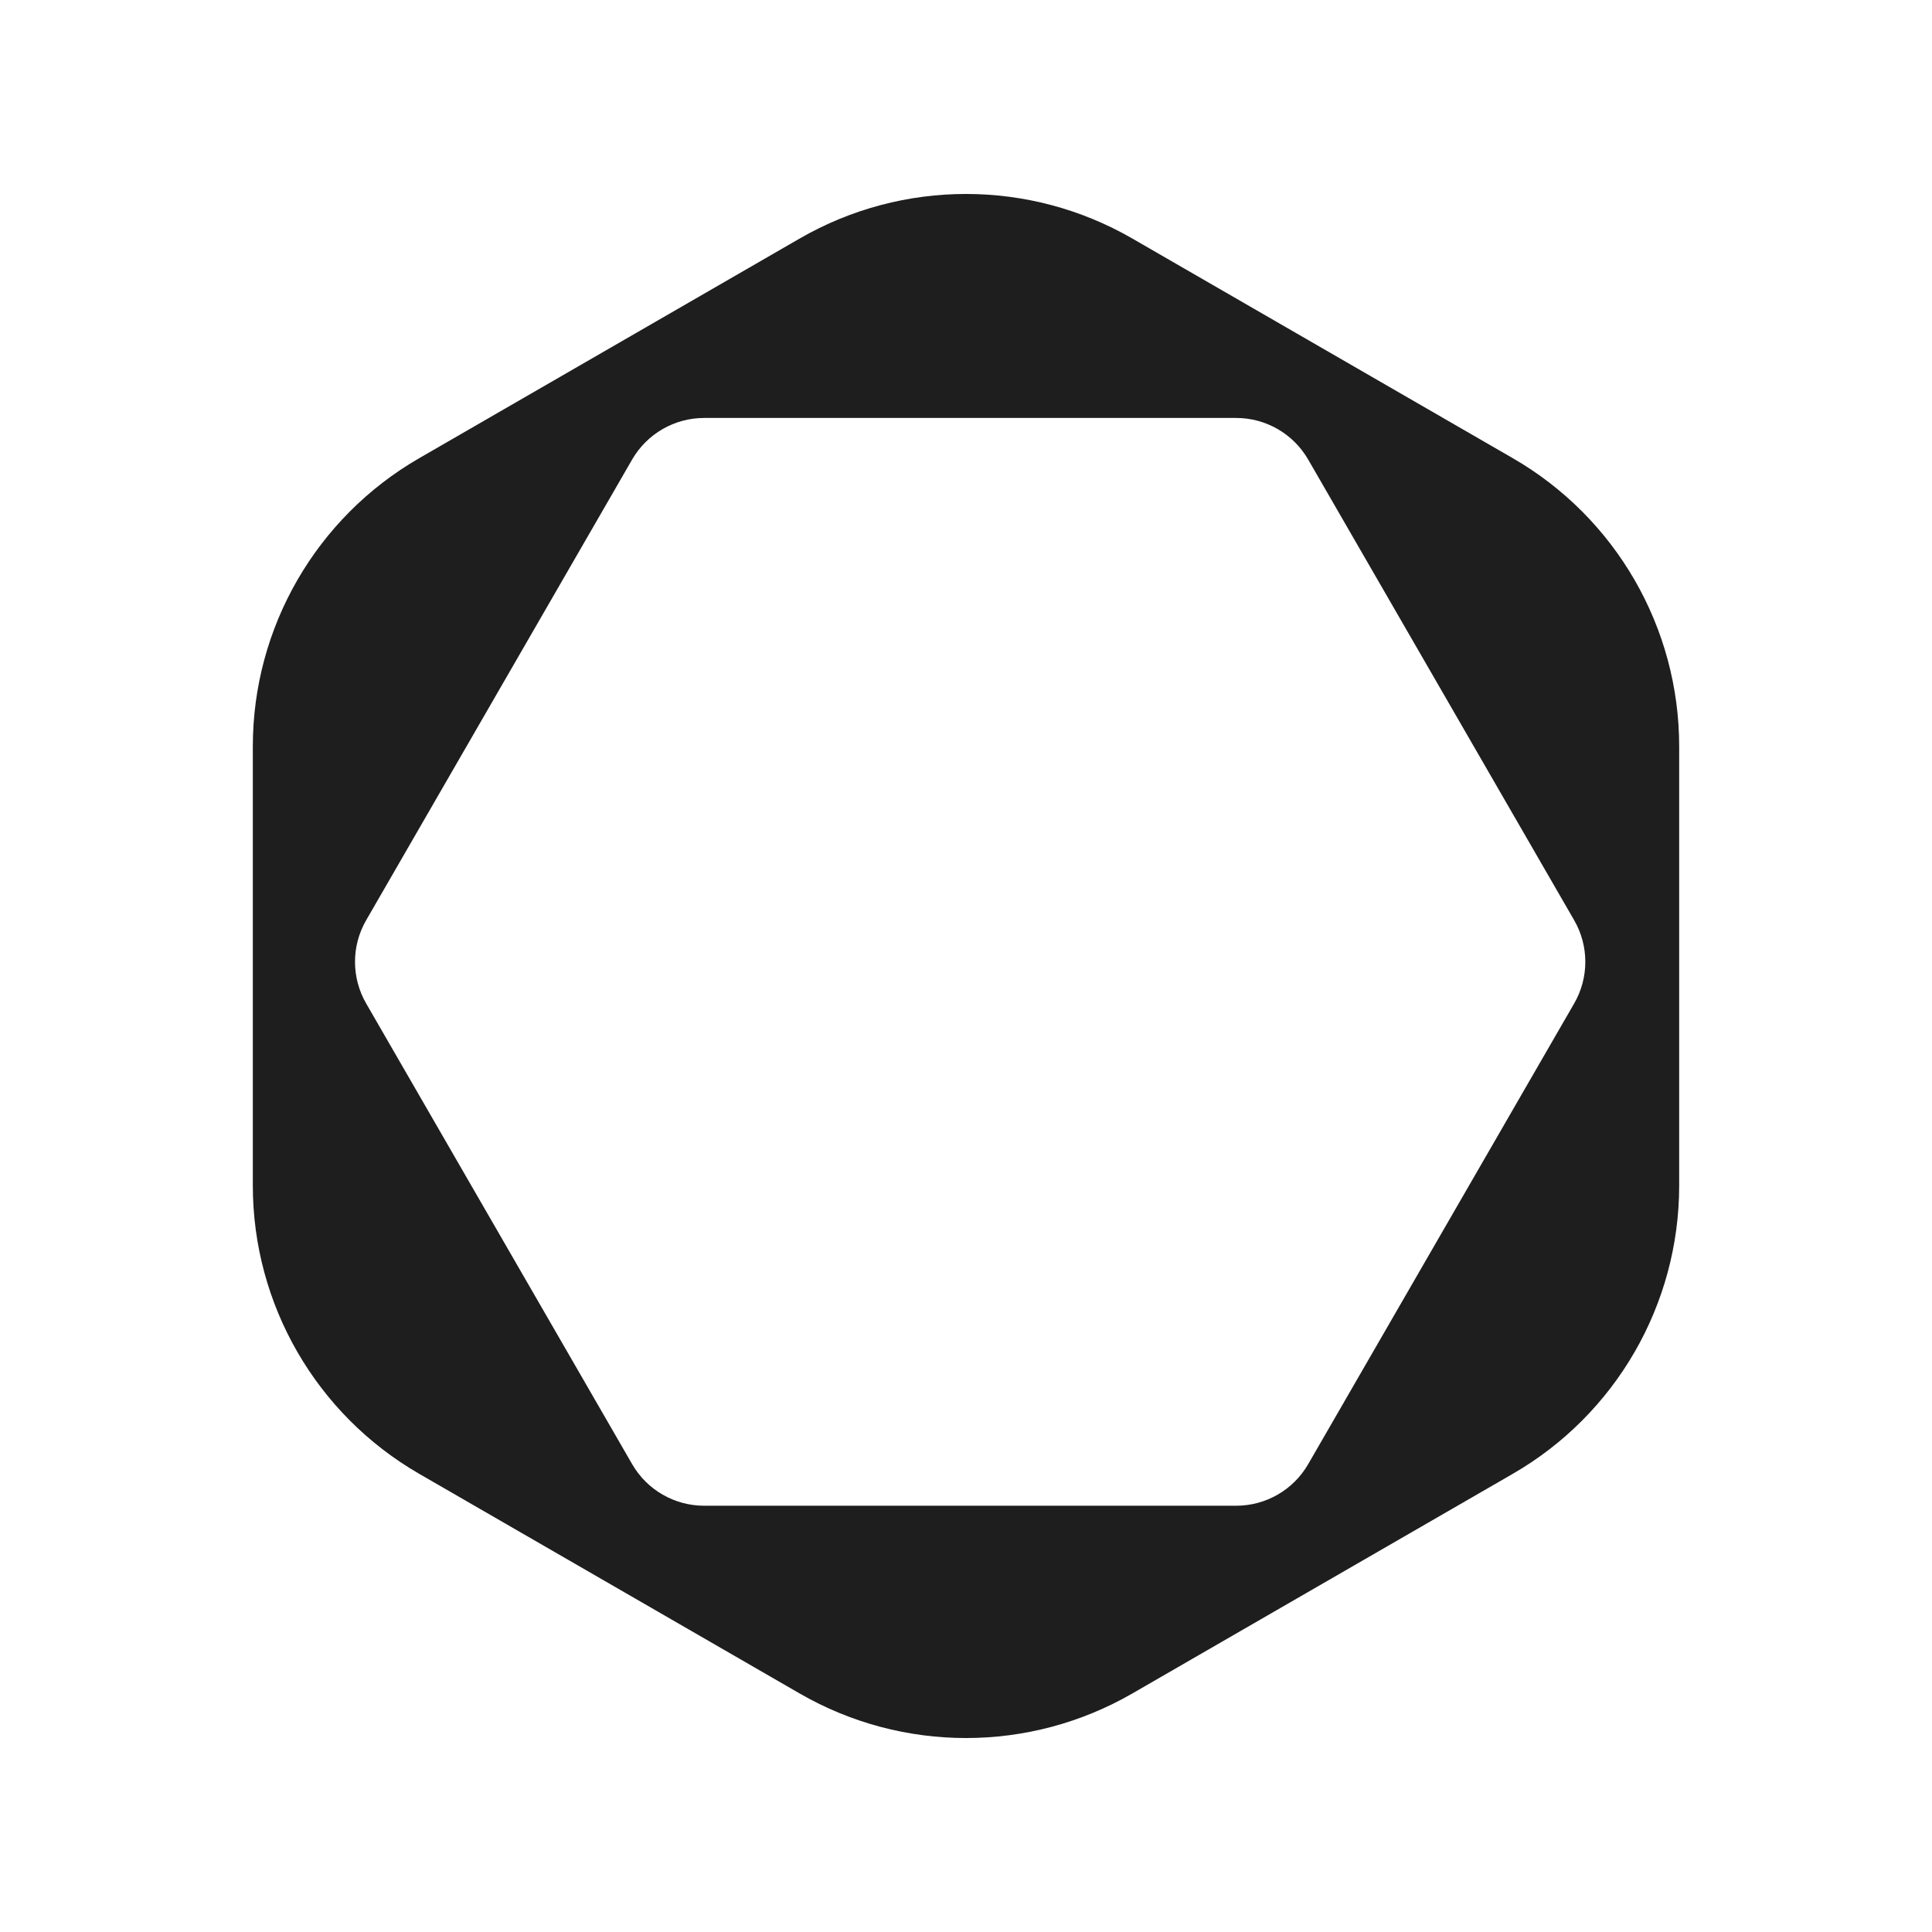
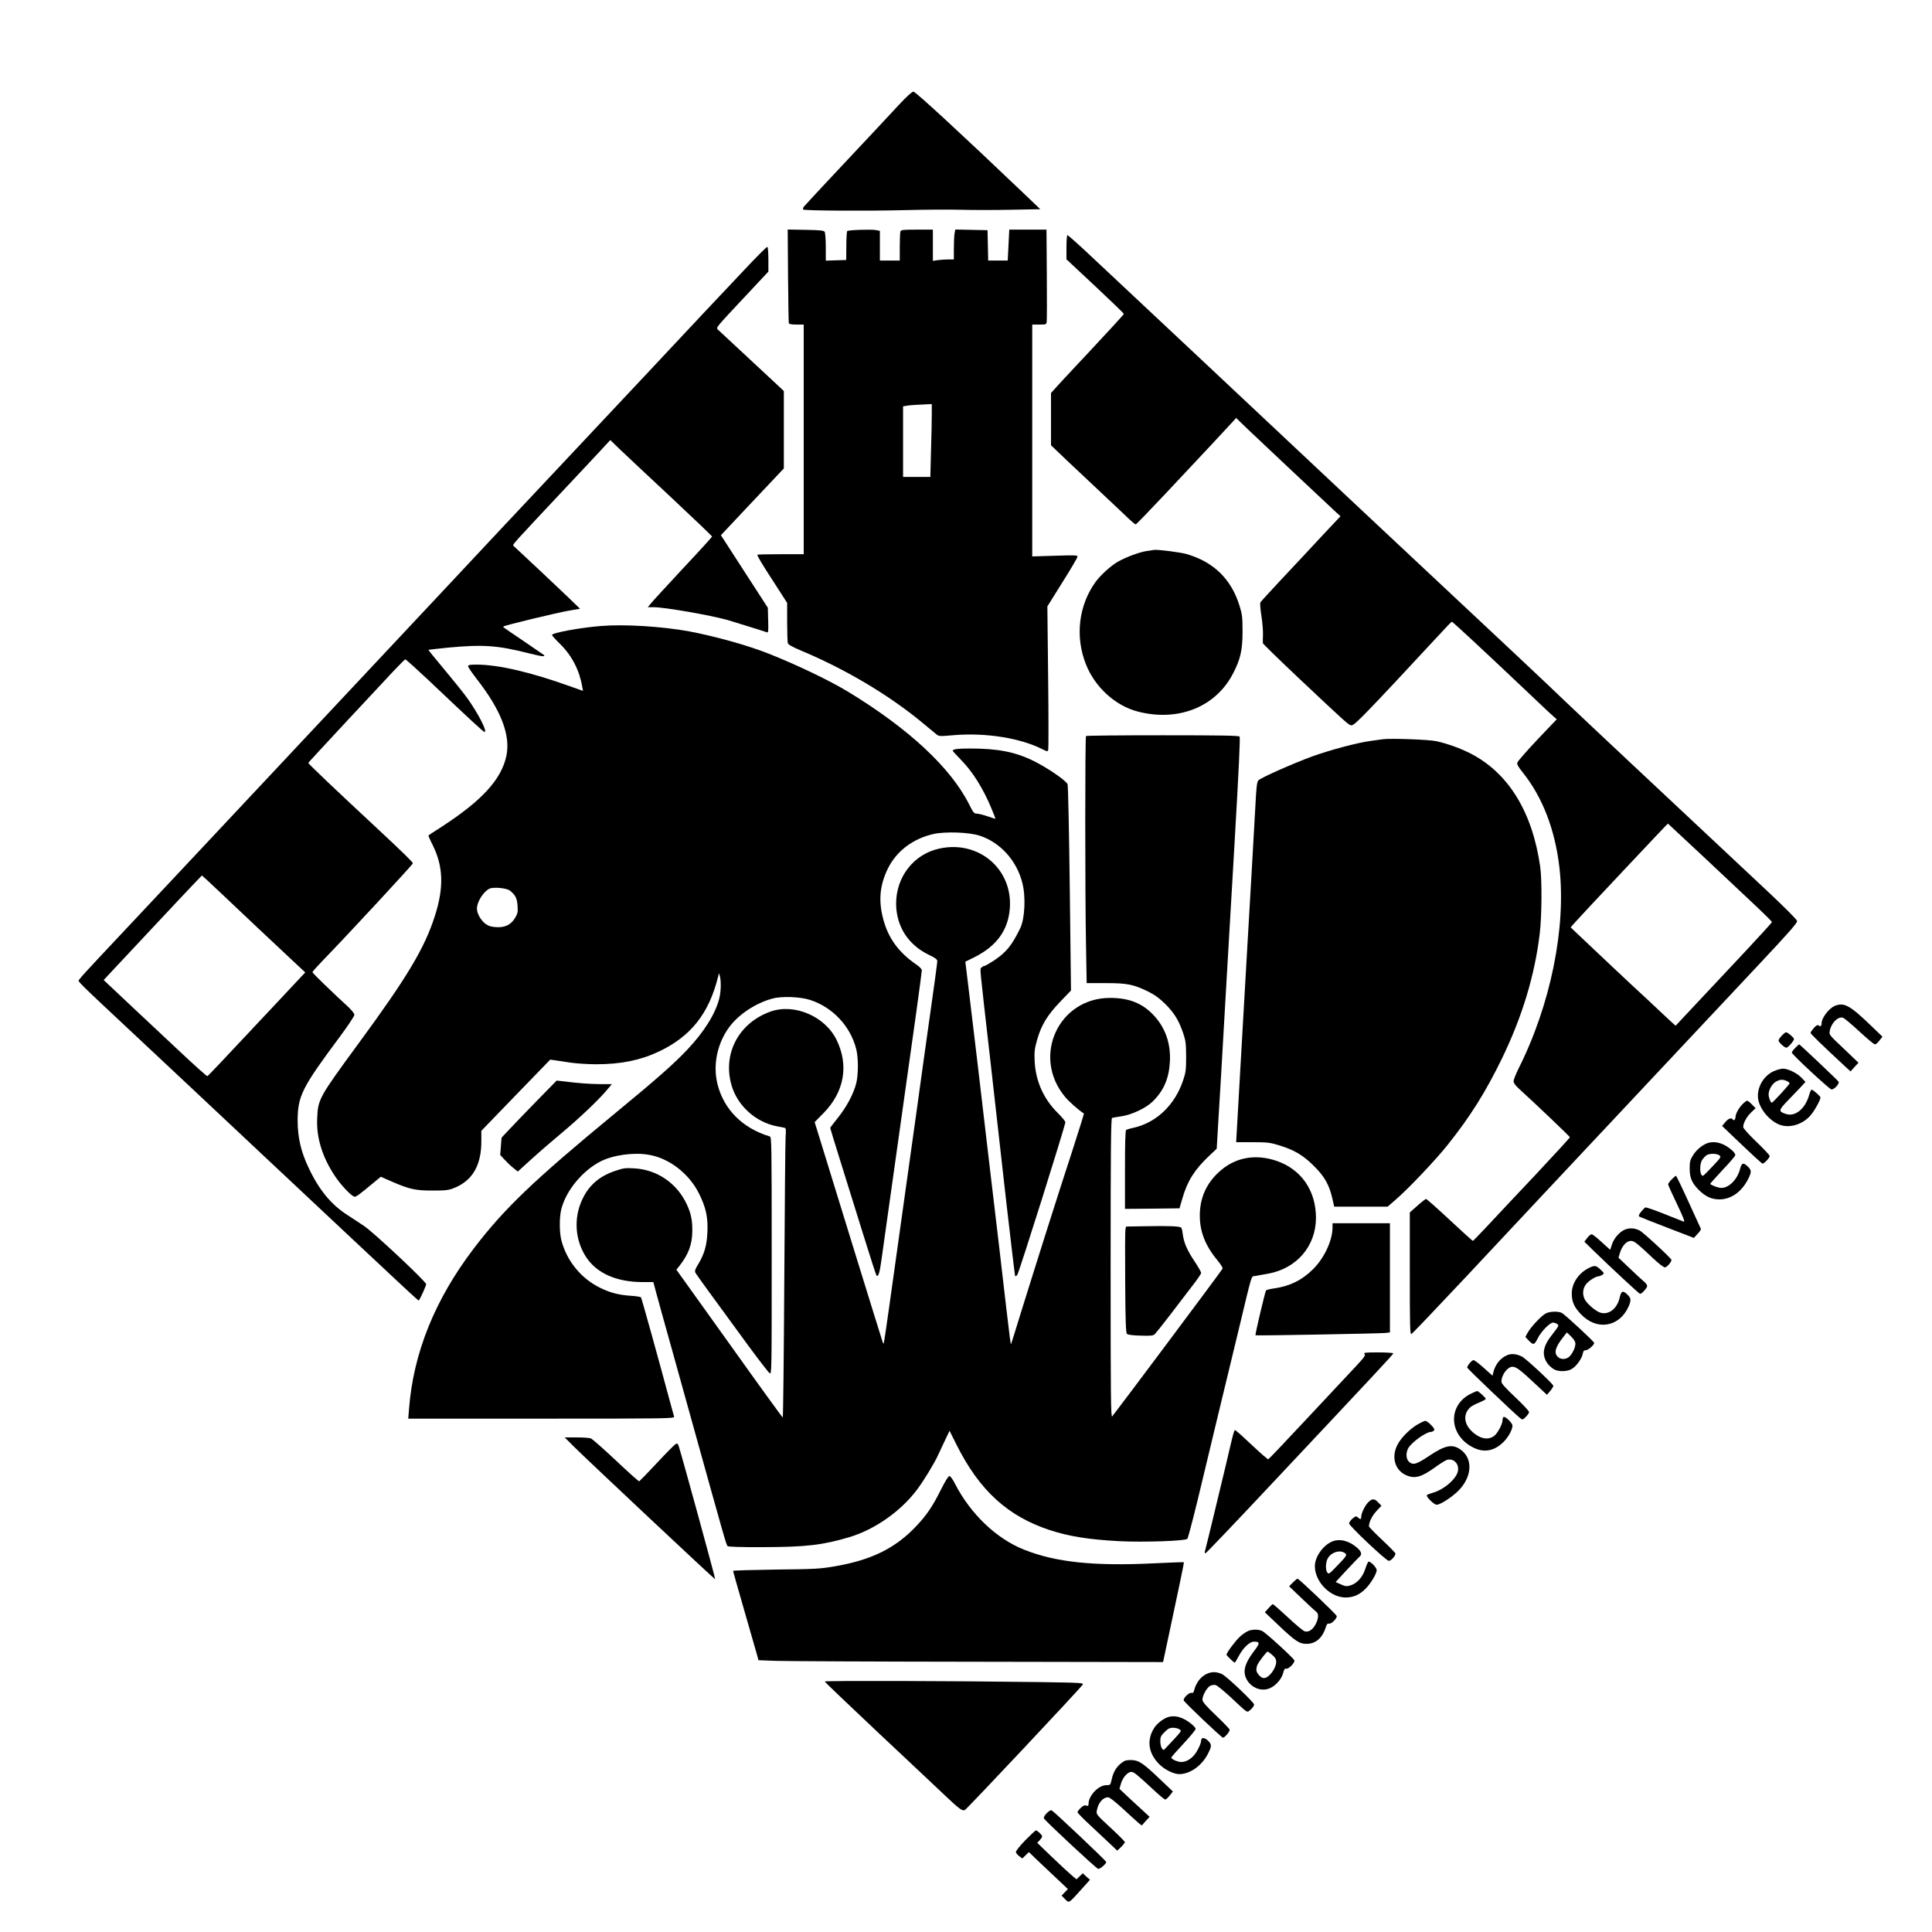
- <svg xmlns="http://www.w3.org/2000/svg" viewBox="0 0 180 180" fill="#1E1E1E" width="180" height="180">
-   <path fill-rule="evenodd" clip-rule="evenodd" d="m 105.5,22.225 c -9.592,-5.538 -21.409,-5.538 -31,0 L 39.055,42.689 C 29.463,48.227 23.555,58.461 23.555,69.536 v 40.929 c 0,11.075 5.909,21.309 15.5,26.847 l 35.445,20.464 c 9.591,5.537 21.408,5.537 31,0 l 35.445,-20.464 c 9.591,-5.537 15.5,-15.771 15.5,-26.847 V 69.536 c 0,-11.075 -5.909,-21.309 -15.5,-26.847 z M 34.113,85.738 c -1.384,2.398 -1.384,5.352 0,7.75 l 24.782,42.923 c 1.384,2.398 3.943,3.875 6.712,3.875 h 49.563 c 2.769,0 5.327,-1.477 6.711,-3.875 l 24.782,-42.923 c 1.384,-2.398 1.384,-5.352 0,-7.75 L 121.88,42.815 c -1.384,-2.398 -3.942,-3.875 -6.711,-3.875 H 65.606 c -2.769,0 -5.327,1.477 -6.712,3.875 z" style="stroke-width:0.775" />
+ <svg xmlns="http://www.w3.org/2000/svg" version="1.0" width="1750pt" height="1750pt" viewBox="0 0 1750 1750" preserveAspectRatio="xMidYMid meet">
+   <g transform="translate(0,1750) scale(0.1,-0.1)" fill="#000000" stroke="none">
+     <path d="M8140 16548 c-62 -68 -278 -298 -479 -512 -201 -214 -372 -398 -380 -408 -7 -11 -10 -22 -6 -26 11 -11 608 -14 935 -5 162 4 383 6 490 3 107 -3 314 -3 459 0 l264 5 -174 166 c-530 506 -956 899 -975 899 -13 0 -59 -42 -134 -122z" />
+     <path d="M7138 15003 c2 -230 5 -424 7 -430 3 -9 26 -13 70 -13 l65 0 0 -1040 0 -1040 -210 0 c-115 0 -210 -2 -210 -5 0 -13 38 -78 151 -251 l119 -185 0 -172 c0 -95 3 -181 6 -192 4 -14 39 -34 122 -69 399 -167 791 -400 1089 -646 63 -52 125 -103 137 -113 20 -17 32 -17 157 -6 288 24 604 -26 806 -130 38 -19 42 -19 48 -4 3 10 3 306 -1 659 l-7 641 136 218 c76 120 137 224 137 233 0 13 -24 14 -205 8 l-205 -6 0 1050 0 1050 64 0 c62 0 64 1 67 28 2 15 3 208 1 430 l-3 402 -168 0 -169 0 -7 -140 -7 -140 -89 0 -88 0 -3 138 -3 137 -146 3 -146 3 -7 -38 c-3 -21 -6 -82 -6 -135 l0 -98 -49 0 c-26 0 -69 -3 -95 -6 l-46 -7 0 142 0 141 -144 0 c-122 0 -145 -2 -150 -16 -3 -9 -6 -72 -6 -140 l0 -124 -90 0 -90 0 0 135 0 134 -35 7 c-44 8 -251 1 -261 -9 -4 -4 -8 -65 -8 -135 l-1 -127 -92 -3 -93 -3 0 123 c0 68 -5 130 -10 138 -7 12 -41 16 -172 18 l-163 3 3 -418z m1302 -1260 c0 -54 -3 -203 -7 -330 l-6 -233 -124 0 -123 0 0 320 0 319 33 6 c30 5 88 9 185 13 l42 2 0 -97z" />
+     <path d="M9660 15261 l0 -110 260 -243 c143 -134 260 -247 260 -251 0 -5 -132 -149 -292 -320 -161 -172 -310 -331 -330 -355 l-38 -42 0 -237 0 -236 53 -51 c28 -28 158 -150 287 -271 129 -121 276 -259 326 -307 49 -49 95 -88 101 -88 5 0 124 123 265 273 140 149 324 346 409 436 85 91 172 185 195 210 l41 45 114 -110 c111 -106 701 -660 787 -740 l44 -40 -169 -180 c-92 -99 -253 -272 -358 -383 -104 -112 -194 -209 -198 -217 -5 -8 -1 -60 8 -117 9 -56 16 -133 15 -172 -1 -38 -2 -75 -1 -81 1 -6 137 -139 302 -295 463 -436 477 -449 501 -449 29 0 120 94 823 851 44 48 82 87 85 88 7 1 305 -276 730 -679 91 -87 177 -168 193 -181 l28 -24 -176 -185 c-96 -102 -177 -195 -181 -207 -4 -17 7 -38 49 -90 178 -222 292 -515 332 -859 63 -542 -79 -1245 -371 -1825 -24 -49 -44 -99 -44 -113 0 -15 16 -38 48 -67 154 -140 462 -434 462 -440 0 -5 -143 -160 -317 -346 -175 -185 -372 -395 -437 -465 -66 -70 -122 -128 -125 -128 -3 0 -98 86 -210 190 -112 105 -208 190 -214 190 -5 0 -40 -27 -78 -61 l-69 -61 0 -554 c0 -472 2 -553 14 -548 8 3 227 233 488 511 593 634 411 440 2666 2843 264 281 342 370 340 387 -2 14 -108 120 -288 289 -504 473 -757 710 -1226 1149 -252 236 -515 484 -584 550 -69 67 -262 249 -429 406 -451 421 -2521 2363 -2841 2665 -127 119 -815 764 -1058 992 -95 89 -178 162 -183 162 -5 0 -9 -49 -9 -109z m5788 -5538 c186 -175 397 -374 470 -442 72 -68 132 -128 132 -133 0 -5 -105 -120 -232 -256 -261 -278 -506 -539 -587 -626 l-53 -57 -32 28 c-17 15 -71 66 -121 113 -49 47 -148 139 -220 205 -110 102 -208 195 -533 502 l-45 43 34 39 c40 47 843 901 847 901 1 0 154 -143 340 -317z" />
+     <path d="M6734 15047 c-115 -122 -279 -296 -365 -387 -85 -91 -326 -347 -534 -570 -209 -223 -555 -592 -770 -820 -215 -228 -730 -777 -1144 -1220 -415 -443 -847 -904 -961 -1025 -113 -121 -282 -301 -375 -400 -393 -420 -1524 -1625 -1682 -1793 -95 -101 -178 -192 -183 -202 -14 -26 -78 38 630 -625 141 -132 616 -577 1055 -990 1381 -1296 1384 -1299 1389 -1294 13 15 66 132 66 147 0 23 -471 465 -561 526 -35 24 -103 68 -150 99 -149 95 -259 228 -353 428 -70 146 -100 277 -100 429 1 222 39 298 376 751 76 102 138 195 138 206 0 12 -23 41 -52 69 -155 142 -328 310 -328 318 0 5 42 52 93 105 207 212 817 871 817 881 0 10 -90 98 -286 281 -428 398 -664 623 -662 629 2 4 154 168 338 366 184 197 379 406 433 464 55 58 103 106 107 108 4 2 97 -82 207 -185 402 -381 502 -473 512 -473 28 0 -54 162 -152 300 -33 47 -128 165 -210 263 -82 98 -148 179 -146 181 2 1 83 10 179 20 313 29 444 21 724 -50 129 -32 163 -36 140 -15 -5 4 -88 61 -184 126 -205 139 -185 124 -178 131 10 10 490 126 593 143 l99 17 -114 110 c-88 85 -378 357 -487 458 -14 13 -31 -7 507 566 163 173 312 333 332 355 l36 39 93 -90 c52 -49 259 -244 462 -433 202 -189 367 -347 367 -351 0 -4 -117 -133 -261 -286 -143 -154 -274 -296 -290 -316 l-31 -38 51 0 c101 0 509 -71 671 -116 57 -17 335 -103 358 -112 11 -4 13 17 10 109 l-3 114 -213 329 -212 328 218 232 c120 127 248 263 285 302 l67 71 0 351 0 350 -67 63 c-85 79 -513 477 -532 495 -17 16 -14 19 257 308 l202 216 0 109 c0 60 -4 112 -9 115 -5 3 -102 -94 -217 -217z m-4740 -5630 c147 -140 523 -494 700 -659 l71 -66 -46 -49 c-25 -26 -153 -163 -284 -303 -438 -467 -549 -585 -557 -588 -4 -2 -117 99 -250 224 -134 125 -343 322 -466 437 l-223 210 29 31 c16 17 107 115 203 217 96 102 282 301 414 442 132 141 242 256 244 257 2 0 76 -69 165 -153z" />
+     <path d="M10388 12509 c-65 -9 -191 -56 -264 -98 -63 -37 -152 -117 -198 -179 -156 -213 -190 -498 -89 -751 82 -206 265 -373 468 -426 366 -95 706 40 863 343 68 130 87 213 87 382 0 131 -3 154 -28 235 -75 240 -233 394 -477 466 -54 16 -258 42 -295 38 -5 -1 -35 -5 -67 -10z" />
+     <path d="M5445 11830 c-188 -15 -445 -62 -445 -82 0 -5 35 -44 78 -86 103 -102 172 -237 196 -384 l7 -36 -113 40 c-362 130 -655 198 -852 198 -61 0 -76 -3 -76 -15 0 -8 34 -58 75 -111 223 -285 311 -512 272 -700 -45 -212 -218 -403 -582 -640 -66 -42 -122 -79 -124 -81 -2 -2 14 -40 37 -85 98 -196 104 -386 21 -645 -93 -291 -250 -554 -691 -1154 -359 -490 -368 -505 -375 -679 -8 -175 46 -351 161 -523 56 -85 154 -187 179 -187 15 0 46 23 166 123 l70 58 103 -45 c159 -69 212 -80 368 -80 118 0 142 3 193 23 166 66 247 205 247 422 l0 96 312 323 312 322 41 -6 c22 -3 85 -12 140 -21 55 -8 161 -15 235 -15 224 0 400 36 566 114 292 138 456 345 539 681 l8 30 7 -25 c13 -43 11 -143 -5 -205 -36 -139 -134 -297 -286 -459 -120 -128 -277 -267 -661 -583 -734 -605 -1001 -860 -1276 -1221 -352 -462 -548 -946 -587 -1454 l-7 -88 1207 0 c1144 0 1206 1 1201 18 -3 9 -18 67 -35 127 -101 377 -258 942 -265 954 -3 4 -45 11 -93 14 -108 7 -186 27 -279 73 -171 84 -301 244 -349 429 -19 75 -19 213 0 285 44 168 192 347 355 430 114 58 299 84 437 60 186 -31 368 -173 457 -356 60 -121 79 -209 74 -338 -5 -126 -27 -203 -84 -298 -29 -47 -33 -61 -24 -78 11 -20 150 -211 479 -660 95 -129 181 -240 192 -248 19 -13 19 4 19 1063 0 1016 -1 1076 -17 1081 -246 74 -415 243 -473 470 -45 176 -4 374 108 524 86 114 237 214 389 255 83 23 252 17 343 -13 202 -66 362 -236 415 -442 21 -82 21 -234 0 -315 -24 -94 -87 -212 -164 -308 -39 -48 -71 -91 -71 -94 0 -3 41 -137 91 -297 50 -160 142 -457 206 -661 63 -203 118 -374 122 -378 16 -17 29 22 44 133 9 63 41 291 71 505 74 527 185 1312 246 1749 27 197 50 367 50 377 0 10 -20 32 -47 50 -162 111 -256 239 -302 411 -45 167 -33 306 39 456 77 160 228 276 417 318 105 23 321 16 415 -15 187 -60 337 -225 388 -427 33 -126 23 -326 -19 -412 -77 -158 -125 -216 -237 -292 -42 -27 -81 -50 -89 -50 -7 0 -18 -7 -25 -15 -15 -17 -22 58 81 -845 38 -338 103 -914 144 -1279 42 -366 78 -667 80 -670 3 -3 12 2 19 10 14 14 436 1355 436 1384 0 9 -31 46 -68 83 -129 127 -201 289 -210 468 -4 89 -1 113 22 195 38 134 93 224 209 345 l98 102 -11 924 c-6 507 -15 933 -20 945 -13 32 -180 147 -305 209 -167 83 -326 114 -579 114 -112 0 -156 -6 -156 -20 0 -4 33 -41 73 -81 107 -108 203 -262 278 -443 21 -50 37 -92 36 -93 -1 0 -33 9 -72 23 -38 13 -82 24 -97 24 -25 0 -33 10 -69 83 -168 334 -548 687 -1095 1020 -170 103 -459 242 -721 346 -188 75 -487 158 -720 202 -247 45 -584 66 -798 49z m-828 -2396 c50 -38 67 -70 71 -139 4 -55 1 -70 -21 -107 -37 -64 -92 -91 -172 -86 -49 3 -70 10 -99 31 -42 33 -76 93 -76 137 0 62 60 156 115 181 37 16 152 5 182 -17z" />
+     <path d="M9837 10833 c-9 -8 -9 -1431 0 -1888 l6 -350 171 0 c197 0 251 -11 385 -76 62 -31 102 -60 156 -113 81 -81 121 -146 161 -261 24 -71 27 -94 28 -215 0 -120 -3 -144 -27 -215 -74 -222 -239 -381 -444 -429 -34 -7 -66 -17 -72 -21 -8 -4 -11 -118 -11 -361 l0 -354 247 2 247 3 26 90 c46 159 111 261 242 385 l69 65 14 240 c14 226 27 443 76 1300 11 198 45 770 74 1270 36 624 50 914 43 923 -8 9 -160 12 -698 12 -377 0 -690 -3 -693 -7z" />
+     <path d="M12525 10804 c-16 -2 -65 -9 -108 -15 -122 -16 -368 -82 -532 -141 -174 -64 -463 -192 -486 -216 -14 -14 -19 -58 -28 -237 -7 -121 -23 -407 -36 -635 -13 -228 -36 -617 -50 -865 -14 -247 -36 -641 -50 -875 -13 -234 -27 -479 -31 -545 l-7 -121 149 0 c133 0 158 -3 239 -28 138 -42 217 -89 315 -186 98 -97 139 -170 168 -294 l17 -76 242 0 242 0 68 59 c121 104 366 363 476 501 207 260 343 477 492 783 183 378 297 752 342 1132 19 157 21 485 4 605 -71 496 -287 847 -629 1024 -95 48 -201 87 -309 112 -66 15 -417 28 -488 18z" />
+     <path d="M8510 9814 c-234 -50 -395 -258 -393 -504 3 -202 109 -367 293 -457 63 -30 79 -42 80 -60 0 -12 -31 -244 -70 -515 -38 -271 -90 -639 -114 -818 -41 -296 -132 -943 -252 -1800 -25 -179 -47 -327 -50 -329 -2 -2 -6 2 -8 10 -17 49 -484 1562 -572 1850 l-45 145 79 80 c189 192 233 432 120 664 -104 215 -386 335 -602 256 -287 -104 -433 -384 -349 -669 54 -184 220 -333 411 -369 32 -6 63 -12 71 -14 10 -3 12 -21 7 -82 -3 -42 -8 -632 -12 -1309 -4 -678 -10 -1233 -14 -1233 -3 0 -213 289 -465 643 -253 353 -468 654 -479 669 l-19 27 30 38 c81 105 113 193 114 313 1 99 -12 161 -52 245 -89 189 -269 311 -474 322 -79 5 -100 2 -170 -22 -145 -48 -240 -130 -300 -258 -81 -170 -67 -373 37 -528 96 -143 273 -221 505 -222 l101 0 27 -101 c15 -56 74 -270 132 -476 57 -206 137 -494 178 -640 317 -1140 323 -1162 336 -1175 6 -6 121 -10 322 -9 391 1 540 19 782 91 229 69 463 233 611 429 60 80 159 242 191 314 12 25 39 84 62 132 l42 88 64 -128 c207 -413 464 -647 845 -772 175 -57 350 -85 630 -100 220 -11 596 2 615 21 6 8 49 169 95 359 45 190 131 548 191 795 60 248 141 583 180 745 128 533 110 474 150 482 19 4 71 14 115 21 260 47 434 250 434 507 -1 247 -133 438 -357 515 -195 66 -380 31 -523 -102 -113 -104 -171 -234 -172 -387 -2 -148 48 -277 158 -410 34 -41 52 -71 47 -79 -20 -34 -978 -1314 -999 -1337 -12 -12 -14 187 -14 1343 0 1078 3 1358 13 1361 6 2 46 9 87 15 93 14 217 73 278 131 103 99 151 211 159 365 8 165 -41 305 -147 419 -102 108 -220 156 -391 157 -471 3 -716 -531 -412 -896 38 -46 122 -120 171 -151 2 -2 -46 -155 -106 -341 -125 -381 -327 -1020 -457 -1438 -47 -154 -89 -287 -92 -295 -10 -27 1 -111 -113 870 -33 283 -69 587 -80 675 -24 199 -44 373 -115 980 -31 264 -69 580 -84 702 l-27 222 81 40 c202 101 307 245 322 443 27 356 -282 619 -637 542z" />
+     <path d="M16620 8389 c-52 -21 -120 -109 -120 -157 0 -26 -11 -34 -26 -21 -10 8 -21 3 -44 -22 -16 -19 -30 -38 -30 -45 0 -9 104 -110 308 -299 l54 -50 36 40 36 39 -133 127 c-132 124 -134 127 -127 161 13 71 73 132 118 120 12 -3 78 -58 149 -124 70 -65 134 -118 142 -118 8 0 27 16 41 35 l27 35 -104 100 c-192 185 -243 212 -327 179z" />
+     <path d="M16139 8119 c-16 -17 -29 -37 -29 -43 0 -17 53 -66 71 -66 15 0 69 62 69 79 0 12 -58 61 -72 61 -5 0 -23 -14 -39 -31z" />
+     <path d="M16261 8008 c-17 -17 -31 -37 -31 -42 0 -16 338 -330 359 -334 23 -4 75 52 65 70 -10 15 -351 338 -357 338 -3 0 -19 -14 -36 -32z" />
+     <path d="M16064 7796 c-93 -43 -153 -152 -139 -250 14 -90 98 -193 188 -231 91 -38 211 -4 286 81 35 40 91 140 91 163 0 11 -68 71 -80 71 -5 0 -14 -19 -21 -42 -34 -129 -127 -207 -213 -178 -68 22 -67 33 15 118 41 42 94 98 119 124 l44 48 -34 36 c-42 44 -123 84 -170 84 -19 0 -58 -11 -86 -24z m121 -88 c14 -6 25 -16 25 -21 0 -9 -146 -169 -160 -175 -10 -4 -30 46 -30 74 0 40 30 95 64 115 36 22 64 24 101 7z" />
+     <path d="M4853 7519 c-104 -107 -216 -223 -249 -259 l-61 -65 -6 -78 -6 -79 42 -45 c22 -24 58 -58 79 -74 l38 -31 118 107 c64 59 196 173 292 253 161 135 337 303 411 395 l31 37 -104 0 c-95 1 -199 8 -339 26 l-57 6 -189 -193z" />
+     <path d="M15783 7498 c-36 -38 -63 -89 -63 -117 0 -23 -16 -36 -25 -21 -12 19 -40 9 -68 -25 l-28 -34 98 -94 c195 -186 262 -247 269 -247 14 0 64 53 64 68 0 8 -54 66 -120 129 -72 69 -120 123 -120 134 0 36 29 90 70 131 l42 40 -33 34 c-18 19 -38 34 -44 34 -6 0 -25 -15 -42 -32z" />
+     <path d="M15481 7150 c-51 -12 -112 -60 -146 -115 -26 -42 -30 -58 -30 -119 0 -84 20 -131 81 -193 62 -62 117 -87 189 -87 101 0 195 64 253 172 39 73 40 91 4 125 -41 40 -56 35 -71 -23 -24 -93 -100 -170 -169 -170 -27 0 -83 20 -101 36 -2 2 48 57 110 124 63 66 116 128 117 136 2 9 -11 29 -30 45 -68 60 -141 84 -207 69z m93 -115 c18 -13 15 -19 -59 -97 -43 -46 -82 -85 -87 -87 -31 -11 -38 98 -10 142 10 15 27 34 38 42 24 18 93 19 118 0z" />
+     <path d="M15142 6817 c-18 -18 -32 -39 -32 -45 0 -7 36 -87 80 -178 56 -117 74 -163 62 -160 -9 3 -89 35 -177 70 -87 35 -165 62 -172 59 -6 -3 -24 -21 -39 -40 -21 -28 -24 -37 -13 -44 7 -4 121 -49 253 -100 l239 -92 34 37 c19 20 32 40 30 44 -2 4 -52 114 -112 245 -59 130 -111 237 -114 237 -4 0 -21 -15 -39 -33z" />
+     <path d="M12070 6382 c0 -117 -74 -276 -175 -377 -99 -99 -211 -155 -352 -175 -36 -5 -70 -13 -75 -18 -8 -8 -101 -403 -96 -407 6 -5 1134 16 1176 21 l42 5 0 495 0 494 -260 0 -260 0 0 -38z" />
+     <path d="M10383 6393 l-183 -3 -6 -25 c-3 -13 -4 -229 -2 -479 2 -356 6 -458 16 -468 9 -9 50 -14 123 -16 92 -3 114 -1 129 13 9 9 71 86 136 171 66 86 156 204 201 263 46 58 83 113 83 121 0 8 -27 56 -60 105 -66 99 -96 167 -106 243 -3 27 -9 54 -13 60 -9 15 -102 19 -318 15z" />
+     <path d="M14725 6365 c-51 -18 -107 -80 -125 -140 l-15 -46 -77 70 c-42 39 -83 71 -91 71 -8 0 -26 -15 -40 -33 l-26 -34 92 -90 c149 -145 405 -383 413 -383 15 0 64 54 64 71 0 10 -12 27 -26 38 -15 12 -73 66 -130 120 l-104 99 15 48 c18 59 59 104 97 104 30 0 51 -16 201 -157 48 -46 96 -83 107 -83 18 0 60 48 60 68 0 13 -256 250 -288 266 -44 22 -85 25 -127 11z" />
+     <path d="M14403 6020 c-100 -45 -167 -141 -166 -239 1 -73 21 -119 80 -182 143 -154 349 -123 434 65 25 56 24 78 -9 109 -42 41 -57 35 -71 -26 -22 -102 -101 -162 -178 -136 -41 13 -118 80 -139 120 -22 44 -18 97 12 136 24 32 89 73 117 73 7 0 21 6 31 13 18 13 17 15 -10 41 -46 44 -56 46 -101 26z" />
+     <path d="M14002 5603 c-39 -19 -139 -126 -166 -177 l-19 -36 24 -26 c48 -51 56 -50 88 14 31 62 109 142 139 142 10 0 26 -6 37 -13 17 -13 15 -18 -32 -78 -58 -74 -78 -110 -87 -159 -12 -67 28 -140 96 -176 39 -20 117 -18 155 6 42 25 91 93 99 136 5 26 11 34 28 34 22 0 76 47 76 66 0 12 -261 253 -292 271 -32 17 -107 16 -146 -4z m268 -275 c0 -37 -33 -102 -62 -122 -31 -22 -74 -20 -98 4 -37 37 -22 88 53 183 l30 38 38 -37 c27 -27 39 -47 39 -66z" />
+     <path d="M12360 5235 c10 -12 -2 -29 -70 -102 -46 -49 -243 -259 -438 -468 -195 -209 -359 -382 -364 -383 -4 -2 -66 51 -138 119 -71 67 -138 128 -149 135 -24 17 -13 52 -96 -301 -61 -256 -179 -745 -191 -787 -3 -10 -1 -18 5 -18 5 0 279 287 608 638 947 1008 1093 1164 1093 1173 0 5 -61 9 -136 9 -119 0 -135 -2 -124 -15z" />
+     <path d="M13650 5224 c-62 -27 -106 -83 -124 -157 l-7 -28 -78 70 c-43 39 -85 71 -94 71 -15 0 -57 -49 -57 -68 0 -8 424 -413 478 -456 23 -18 24 -18 53 10 16 15 29 35 29 44 0 9 -56 69 -125 134 -91 86 -125 124 -125 141 0 61 55 135 100 135 33 0 71 -28 206 -155 l106 -99 29 34 c16 19 29 40 29 47 0 16 -244 244 -284 265 -49 25 -97 30 -136 12z" />
+     <path d="M13334 4881 c-227 -103 -215 -388 20 -497 94 -44 185 -25 266 56 43 43 79 109 80 146 0 24 -65 88 -81 79 -5 -4 -9 -16 -9 -28 0 -37 -46 -123 -78 -145 -43 -31 -98 -29 -154 7 -113 72 -139 182 -60 254 11 10 46 29 78 42 32 13 60 28 62 33 3 9 -66 72 -78 72 -3 0 -24 -9 -46 -19z" />
+     <path d="M12841 4598 c-75 -44 -159 -130 -188 -195 -50 -108 -15 -220 81 -264 81 -37 142 -20 273 76 42 30 87 58 101 62 60 15 110 -36 98 -102 -14 -70 -125 -167 -226 -196 -25 -7 -49 -16 -55 -21 -13 -11 64 -88 88 -88 29 0 115 53 179 110 138 123 158 298 44 385 -77 58 -142 47 -287 -50 -119 -80 -150 -89 -187 -55 -26 24 -29 77 -8 119 28 54 162 151 209 151 7 0 18 5 25 12 9 9 4 20 -25 50 -20 21 -44 38 -53 38 -8 0 -39 -15 -69 -32z" />
+     <path d="M5200 4395 c114 -114 1274 -1203 1278 -1200 4 4 -295 1095 -329 1202 -9 28 -13 31 -29 23 -11 -6 -87 -83 -171 -173 -83 -89 -155 -163 -159 -165 -4 -2 -99 83 -211 189 -112 105 -214 195 -227 200 -13 5 -71 9 -130 9 l-107 0 85 -85z" />
+     <path d="M8526 4013 c-77 -155 -131 -236 -228 -338 -187 -198 -403 -305 -732 -362 -140 -24 -179 -26 -538 -30 -214 -3 -388 -8 -388 -12 0 -4 47 -169 104 -367 57 -197 109 -378 115 -400 l11 -42 153 -6 c83 -3 908 -7 1832 -8 l1680 -3 33 155 c99 462 158 745 156 749 -2 2 -119 -2 -261 -9 -555 -28 -902 9 -1189 124 -249 99 -482 322 -622 593 -21 42 -43 73 -52 73 -10 0 -37 -44 -74 -117z" />
+     <path d="M12396 3895 c-30 -28 -65 -99 -66 -132 0 -27 -7 -29 -30 -8 -16 14 -20 13 -49 -10 -17 -15 -31 -35 -31 -44 0 -22 332 -335 359 -339 18 -3 61 43 61 66 0 6 -54 61 -120 123 -66 62 -120 118 -120 123 0 39 28 95 67 138 l46 49 -28 29 c-35 37 -54 38 -89 5z" />
+     <path d="M12064 3536 c-82 -36 -154 -139 -154 -222 0 -142 139 -284 279 -284 70 0 126 25 180 79 48 48 101 137 101 169 0 22 -52 77 -73 77 -5 0 -18 -28 -29 -62 -23 -76 -75 -135 -134 -153 -36 -11 -47 -10 -89 9 l-47 21 101 109 c55 59 108 114 116 121 24 20 17 46 -22 80 -73 65 -160 86 -229 56z m122 -107 c17 -14 10 -26 -82 -120 -62 -65 -69 -70 -81 -53 -18 24 -16 88 2 125 32 60 116 86 161 48z" />
+     <path d="M11710 3165 l-33 -34 113 -108 c62 -59 121 -114 131 -121 25 -18 24 -58 -3 -112 -26 -51 -63 -76 -99 -67 -13 3 -82 60 -153 127 -71 66 -133 120 -137 120 -4 0 -21 -17 -39 -37 l-33 -37 119 -113 c157 -149 193 -173 258 -173 83 0 145 53 175 151 9 27 16 36 29 32 21 -5 75 49 70 69 -4 16 -342 338 -355 338 -5 0 -24 -16 -43 -35z" />
+     <path d="M11304 2726 c-18 -8 -51 -31 -74 -52 -41 -38 -120 -144 -120 -162 0 -9 66 -72 75 -72 2 0 18 27 36 60 39 74 98 130 137 130 57 0 57 -13 -3 -91 -70 -93 -94 -161 -76 -219 26 -87 119 -142 203 -119 59 15 123 81 140 142 9 36 16 46 28 42 21 -7 83 57 74 76 -10 23 -262 253 -292 266 -36 16 -90 15 -128 -1z m221 -217 c25 -22 35 -39 35 -60 0 -61 -66 -149 -112 -149 -27 0 -68 45 -68 75 0 15 5 36 11 48 18 34 82 117 91 117 4 0 23 -14 43 -31z" />
+     <path d="M10947 2345 c-63 -22 -112 -81 -131 -157 -4 -19 -11 -25 -24 -22 -20 6 -76 -47 -70 -68 4 -16 343 -338 356 -338 15 0 64 58 60 72 -1 8 -57 66 -123 129 -82 77 -121 122 -123 139 -4 34 37 112 69 129 14 8 36 11 50 8 14 -4 74 -53 135 -109 167 -156 146 -143 183 -113 17 15 31 35 31 45 0 19 -245 252 -288 274 -44 22 -85 25 -125 11z" />
+     <path d="M7470 2269 c0 -4 215 -209 477 -456 263 -246 536 -504 608 -572 136 -129 164 -149 186 -135 24 15 1037 1093 1065 1133 13 18 0 19 -409 25 -727 10 -1927 14 -1927 5z" />
+     <path d="M10592 1950 c-45 -10 -106 -55 -135 -98 -73 -111 -57 -232 44 -333 48 -48 130 -89 180 -89 96 0 201 73 257 178 39 74 40 91 3 126 -32 30 -61 30 -61 -1 -1 -29 -39 -106 -68 -136 -35 -38 -74 -57 -112 -57 -34 0 -90 25 -90 40 0 5 50 62 110 126 61 65 110 125 110 134 0 9 -22 33 -49 53 -67 51 -130 70 -189 57z m92 -115 c21 -16 30 -4 -126 -170 -19 -20 -19 -20 -34 -1 -8 11 -14 40 -14 64 0 38 5 50 39 83 32 32 46 39 77 39 22 0 48 -7 58 -15z" />
+     <path d="M10185 1549 c-63 -37 -99 -89 -116 -169 -11 -49 -11 -50 -48 -50 -71 0 -161 -95 -161 -169 0 -18 -4 -21 -21 -16 -15 5 -29 -1 -50 -21 -16 -15 -29 -33 -29 -39 0 -6 55 -63 123 -125 67 -63 148 -139 180 -169 l57 -54 35 33 c19 19 35 39 34 44 0 6 -59 65 -130 131 -128 118 -130 121 -124 155 13 71 55 120 102 120 14 0 63 -38 138 -107 64 -60 128 -117 141 -128 l26 -20 35 39 36 39 -44 41 c-24 22 -86 79 -137 126 l-92 87 14 48 c17 56 60 105 93 105 24 0 45 -17 207 -167 49 -46 94 -83 101 -83 7 0 25 17 41 37 l28 36 -115 109 c-152 145 -190 171 -253 175 -28 2 -60 -2 -71 -8z" />
+     <path d="M9481 1076 c-19 -19 -29 -38 -25 -47 9 -21 473 -453 491 -457 16 -4 73 45 73 62 0 11 -468 453 -494 468 -8 4 -25 -6 -45 -26z" />
+     <path d="M9286 830 c-51 -53 -86 -97 -84 -107 2 -9 15 -25 30 -36 l28 -21 30 29 30 29 72 -70 c40 -38 120 -113 177 -167 l104 -98 -29 -30 -28 -29 31 -32 c38 -38 32 -41 146 86 l80 89 -33 29 -32 30 -29 -28 -28 -27 -43 36 c-24 20 -104 94 -178 165 l-135 130 23 24 c12 13 22 29 22 34 0 13 -43 54 -57 54 -5 0 -49 -41 -97 -90z" />
+   </g>
</svg>
